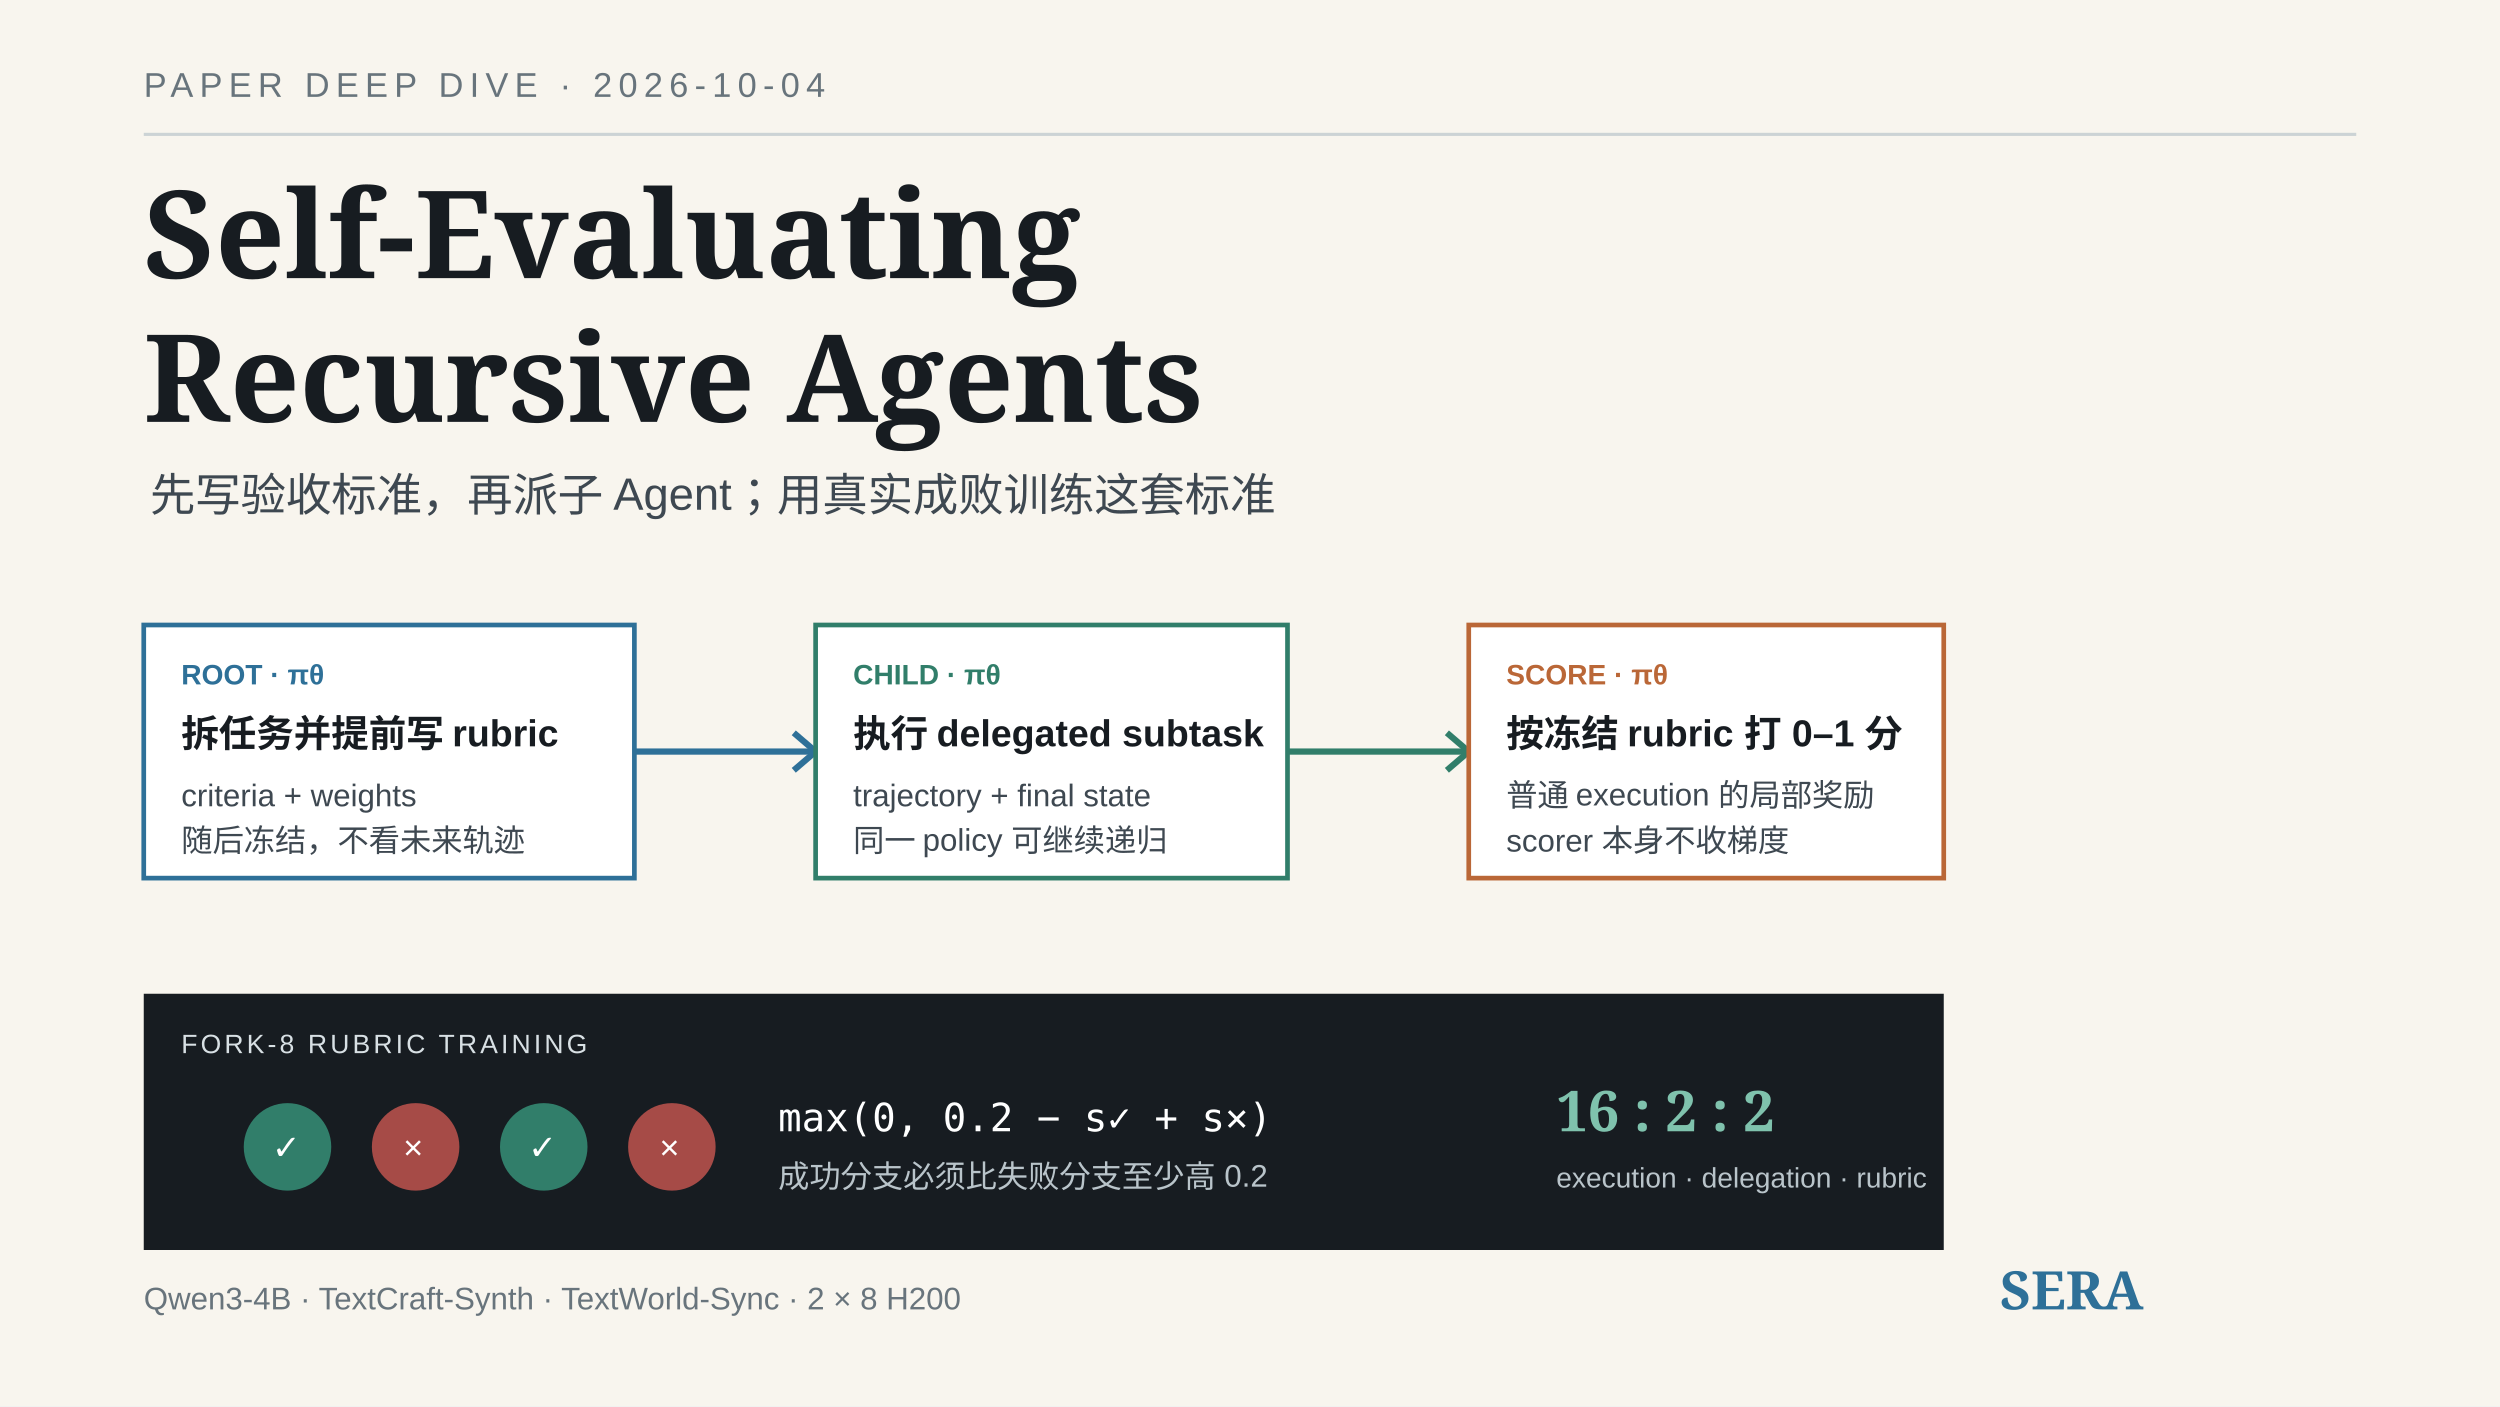
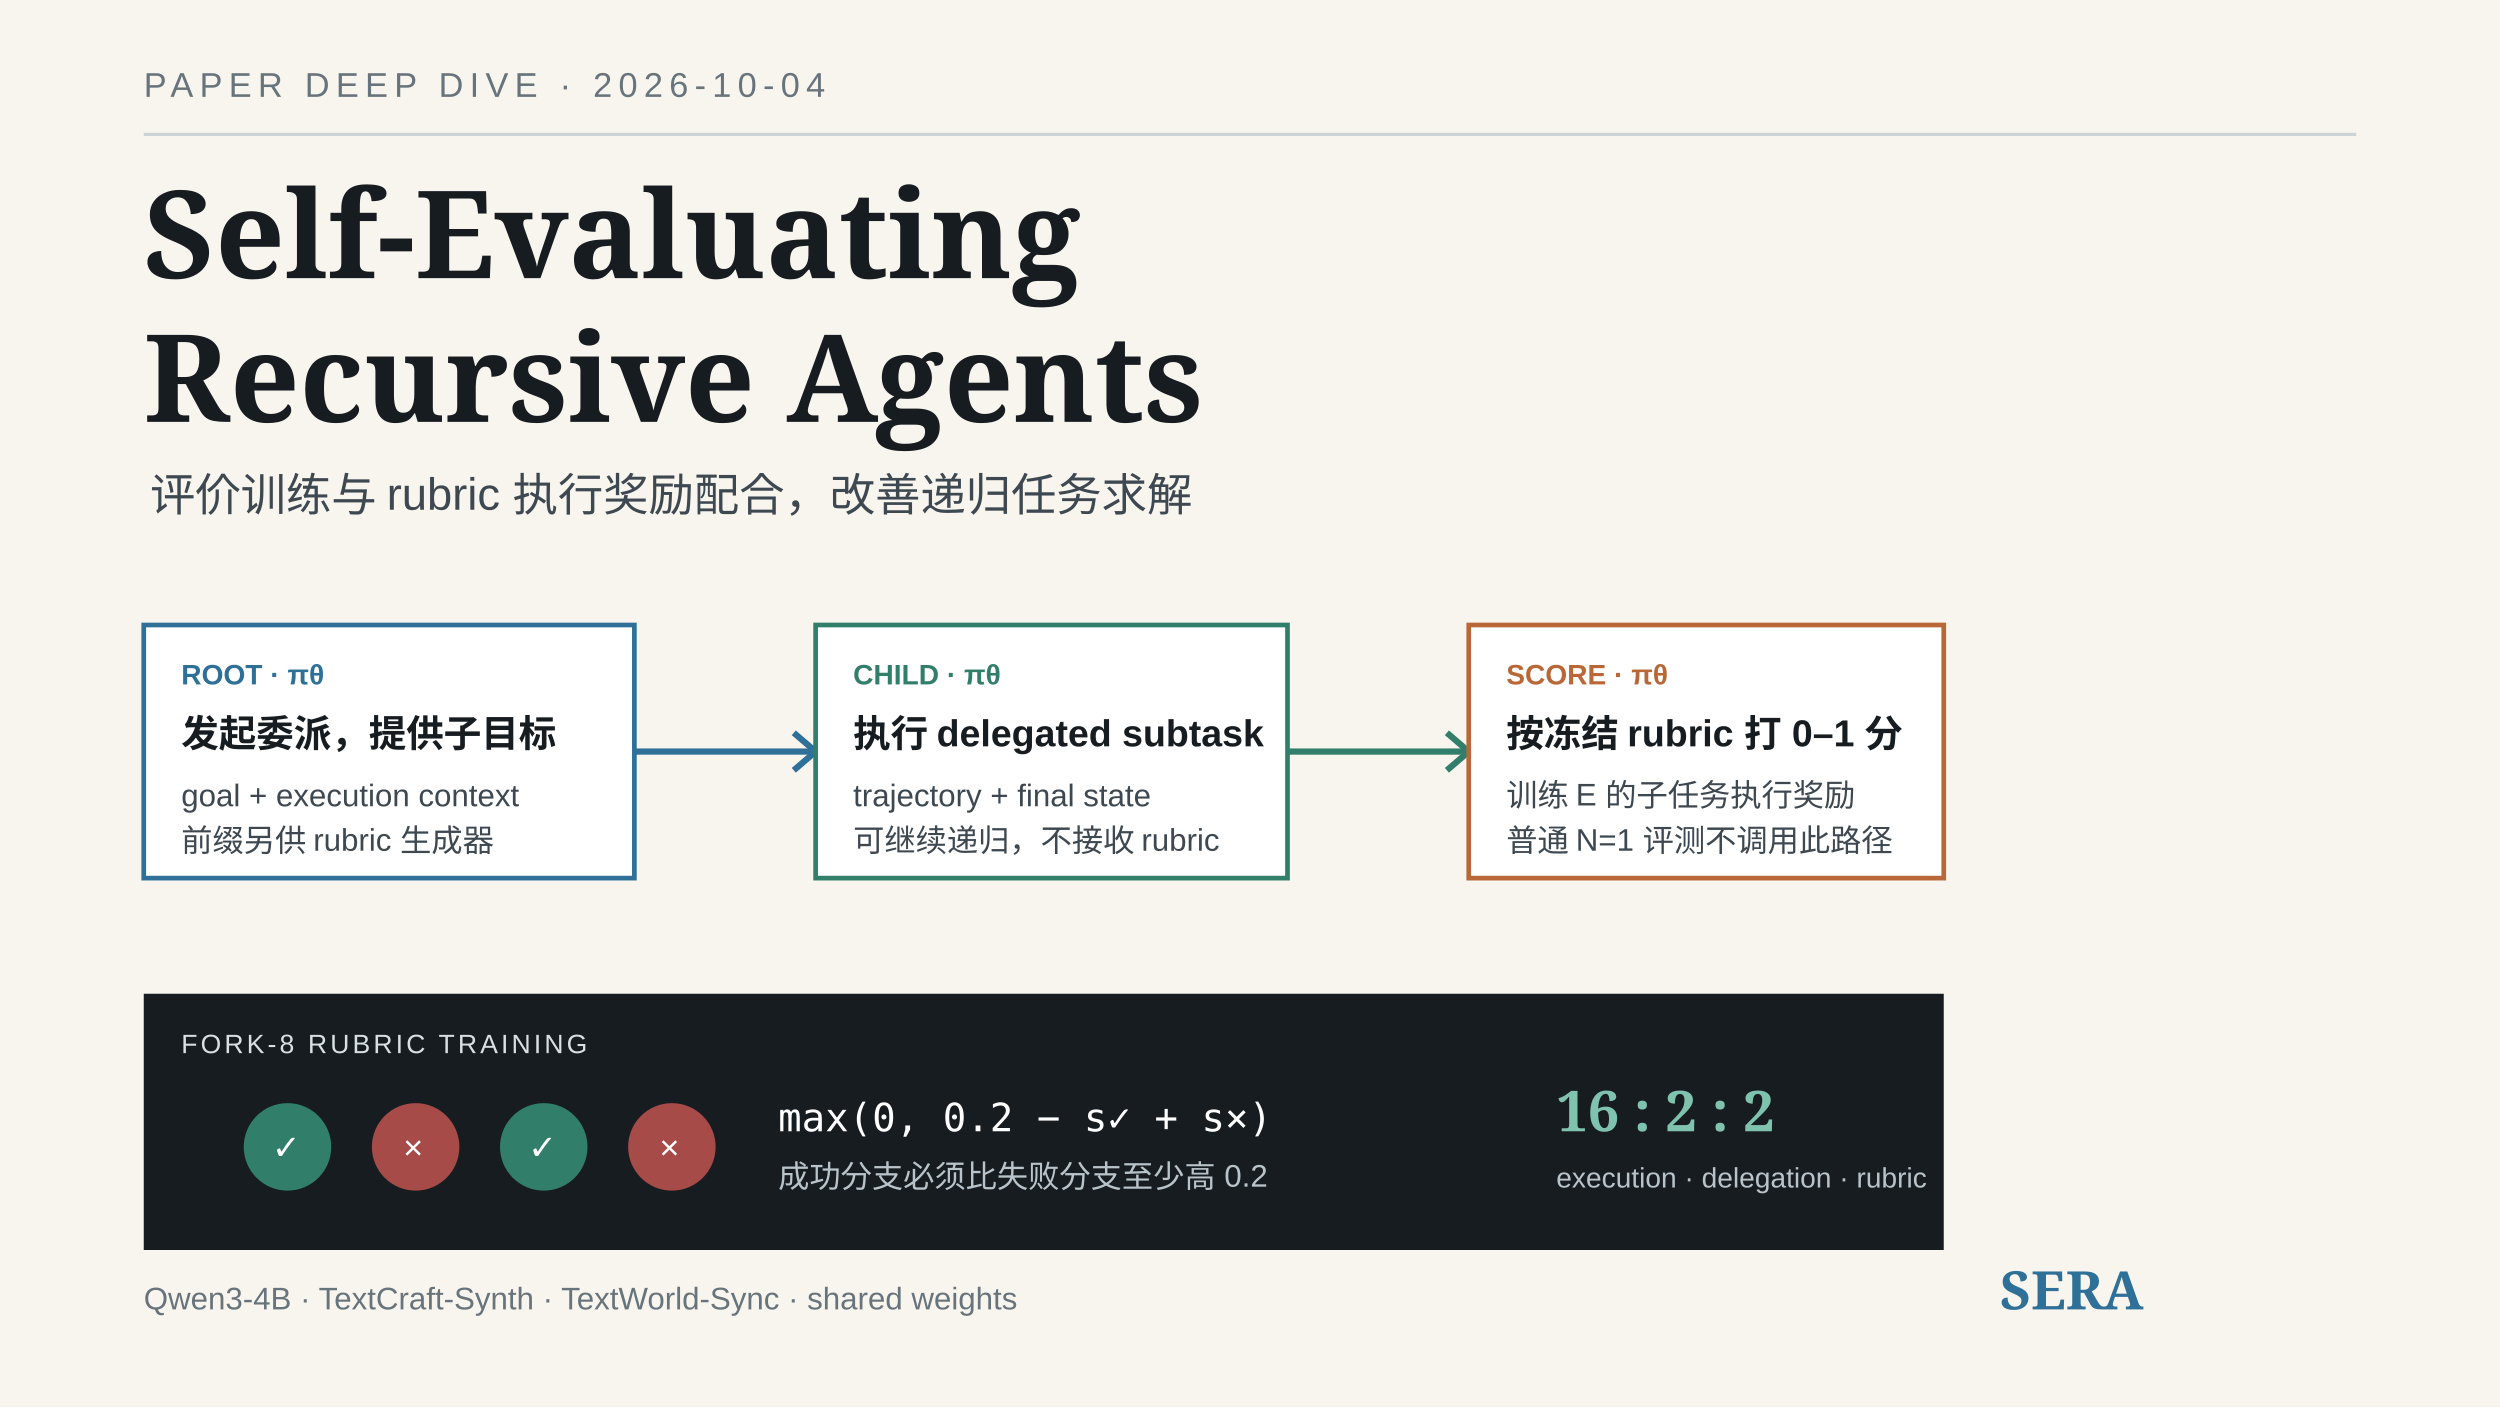
<svg xmlns="http://www.w3.org/2000/svg" viewBox="0 0 1600 900" role="img" aria-labelledby="title desc">
  <rect width="1600" height="900" fill="#f8f5ee" />
  <path d="M92 86H1508" stroke="#ccd3d5" stroke-width="2" />
  <text x="92" y="62" fill="#68747c" font-family="Arial, PingFang SC, sans-serif" font-size="22" letter-spacing="4">PAPER DEEP DIVE · 2026-10-04</text>
  <text x="92" y="178" fill="#171c21" font-family="Georgia, Songti SC, serif" font-size="78" font-weight="600">Self-Evaluating</text>
  <text x="92" y="270" fill="#171c21" font-family="Georgia, Songti SC, serif" font-size="78" font-weight="600">Recursive Agents</text>
-   <text x="96" y="327" fill="#3e4851" font-family="Arial, PingFang SC, sans-serif" font-size="29">先写验收标准，再派子 Agent；用真实成败训练这套标准</text>
+   <text x="96" y="327" fill="#3e4851" font-family="Arial, PingFang SC, sans-serif" font-size="29">评价训练与 rubric 执行奖励配合，改善递归任务求解</text>
  <g transform="translate(92 400)">
    <rect x="0" y="0" width="314" height="162" fill="#fff" stroke="#2e7098" stroke-width="3" />
    <text x="24" y="38" fill="#2e7098" font-family="Arial, sans-serif" font-size="18" font-weight="700">ROOT · πθ</text>
-     <text x="24" y="78" fill="#171c21" font-family="Arial, PingFang SC, sans-serif" font-size="24" font-weight="700">拆任务并提前写 rubric</text>
-     <text x="24" y="116" fill="#3e4851" font-family="Arial, PingFang SC, sans-serif" font-size="20">criteria + weights</text>
-     <text x="24" y="145" fill="#3e4851" font-family="Arial, PingFang SC, sans-serif" font-size="20">随后冻结，不看未来轨迹</text>
+     <text x="24" y="78" fill="#171c21" font-family="Arial, PingFang SC, sans-serif" font-size="24" font-weight="700">发起委派，提供子目标</text>
+     <text x="24" y="116" fill="#3e4851" font-family="Arial, PingFang SC, sans-serif" font-size="20">goal + execution context</text>
+     <text x="24" y="145" fill="#3e4851" font-family="Arial, PingFang SC, sans-serif" font-size="20">前缀另供 rubric 生成器</text>
    <path d="M314 81H430" stroke="#2e7098" stroke-width="4" />
    <path d="M416 69L430 81L416 93" fill="none" stroke="#2e7098" stroke-width="4" />
    <rect x="430" y="0" width="302" height="162" fill="#fff" stroke="#317e6a" stroke-width="3" />
    <text x="454" y="38" fill="#317e6a" font-family="Arial, sans-serif" font-size="18" font-weight="700">CHILD · πθ</text>
    <text x="454" y="78" fill="#171c21" font-family="Arial, PingFang SC, sans-serif" font-size="24" font-weight="700">执行 delegated subtask</text>
    <text x="454" y="116" fill="#3e4851" font-family="Arial, PingFang SC, sans-serif" font-size="20">trajectory + final state</text>
-     <text x="454" y="145" fill="#3e4851" font-family="Arial, PingFang SC, sans-serif" font-size="20">同一 policy 可继续递归</text>
+     <text x="454" y="145" fill="#3e4851" font-family="Arial, PingFang SC, sans-serif" font-size="20">可继续递归，不接收 rubric</text>
    <path d="M732 81H848" stroke="#317e6a" stroke-width="4" />
    <path d="M834 69L848 81L834 93" fill="none" stroke="#317e6a" stroke-width="4" />
    <rect x="848" y="0" width="304" height="162" fill="#fff" stroke="#ba6737" stroke-width="3" />
    <text x="872" y="38" fill="#ba6737" font-family="Arial, sans-serif" font-size="18" font-weight="700">SCORE · πθ</text>
    <text x="872" y="78" fill="#171c21" font-family="Arial, PingFang SC, sans-serif" font-size="24" font-weight="700">按冻结 rubric 打 0–1 分</text>
-     <text x="872" y="116" fill="#3e4851" font-family="Arial, PingFang SC, sans-serif" font-size="20">普通 execution 的局部奖励</text>
-     <text x="872" y="145" fill="#3e4851" font-family="Arial, PingFang SC, sans-serif" font-size="20">scorer 本身不收梯度</text>
+     <text x="872" y="116" fill="#3e4851" font-family="Arial, PingFang SC, sans-serif" font-size="20">训练 E 的子任务执行奖励</text>
+     <text x="872" y="145" fill="#3e4851" font-family="Arial, PingFang SC, sans-serif" font-size="20">普通 N=1 评测不调用此路径</text>
    <g transform="translate(0 236)">
      <rect x="0" y="0" width="1152" height="164" fill="#171c21" />
      <text x="24" y="38" fill="#d8e0e4" font-family="Arial, sans-serif" font-size="17" letter-spacing="2">FORK-8 RUBRIC TRAINING</text>
      <circle cx="92" cy="98" r="28" fill="#317e6a" />
      <text x="82" y="106" fill="#fff" font-family="Arial" font-size="22">✓</text>
      <circle cx="174" cy="98" r="28" fill="#a64b47" />
      <text x="166" y="106" fill="#fff" font-family="Arial" font-size="22">×</text>
      <circle cx="256" cy="98" r="28" fill="#317e6a" />
      <text x="246" y="106" fill="#fff" font-family="Arial" font-size="22">✓</text>
      <circle cx="338" cy="98" r="28" fill="#a64b47" />
      <text x="330" y="106" fill="#fff" font-family="Arial" font-size="22">×</text>
      <text x="406" y="88" fill="#fff" font-family="SFMono-Regular, monospace" font-size="25">max(0, 0.2 − s✓ + s×)</text>
      <text x="406" y="124" fill="#b9c4ca" font-family="Arial, PingFang SC, sans-serif" font-size="20">成功分支必须比失败分支至少高 0.2</text>
      <text x="904" y="88" fill="#7fc2ad" font-family="Georgia, serif" font-size="36" font-weight="700">16 : 2 : 2</text>
      <text x="904" y="124" fill="#b9c4ca" font-family="Arial, PingFang SC, sans-serif" font-size="18">execution · delegation · rubric</text>
    </g>
  </g>
  <text x="1280" y="838" fill="#2e7098" font-family="Georgia, serif" font-size="34" font-weight="700">SERA</text>
-   <text x="92" y="838" fill="#68747c" font-family="Arial, PingFang SC, sans-serif" font-size="20">Qwen3-4B · TextCraft-Synth · TextWorld-Sync · 2 × 8 H200</text>
+   <text x="92" y="838" fill="#68747c" font-family="Arial, PingFang SC, sans-serif" font-size="20">Qwen3-4B · TextCraft-Synth · TextWorld-Sync · shared weights</text>
</svg>
